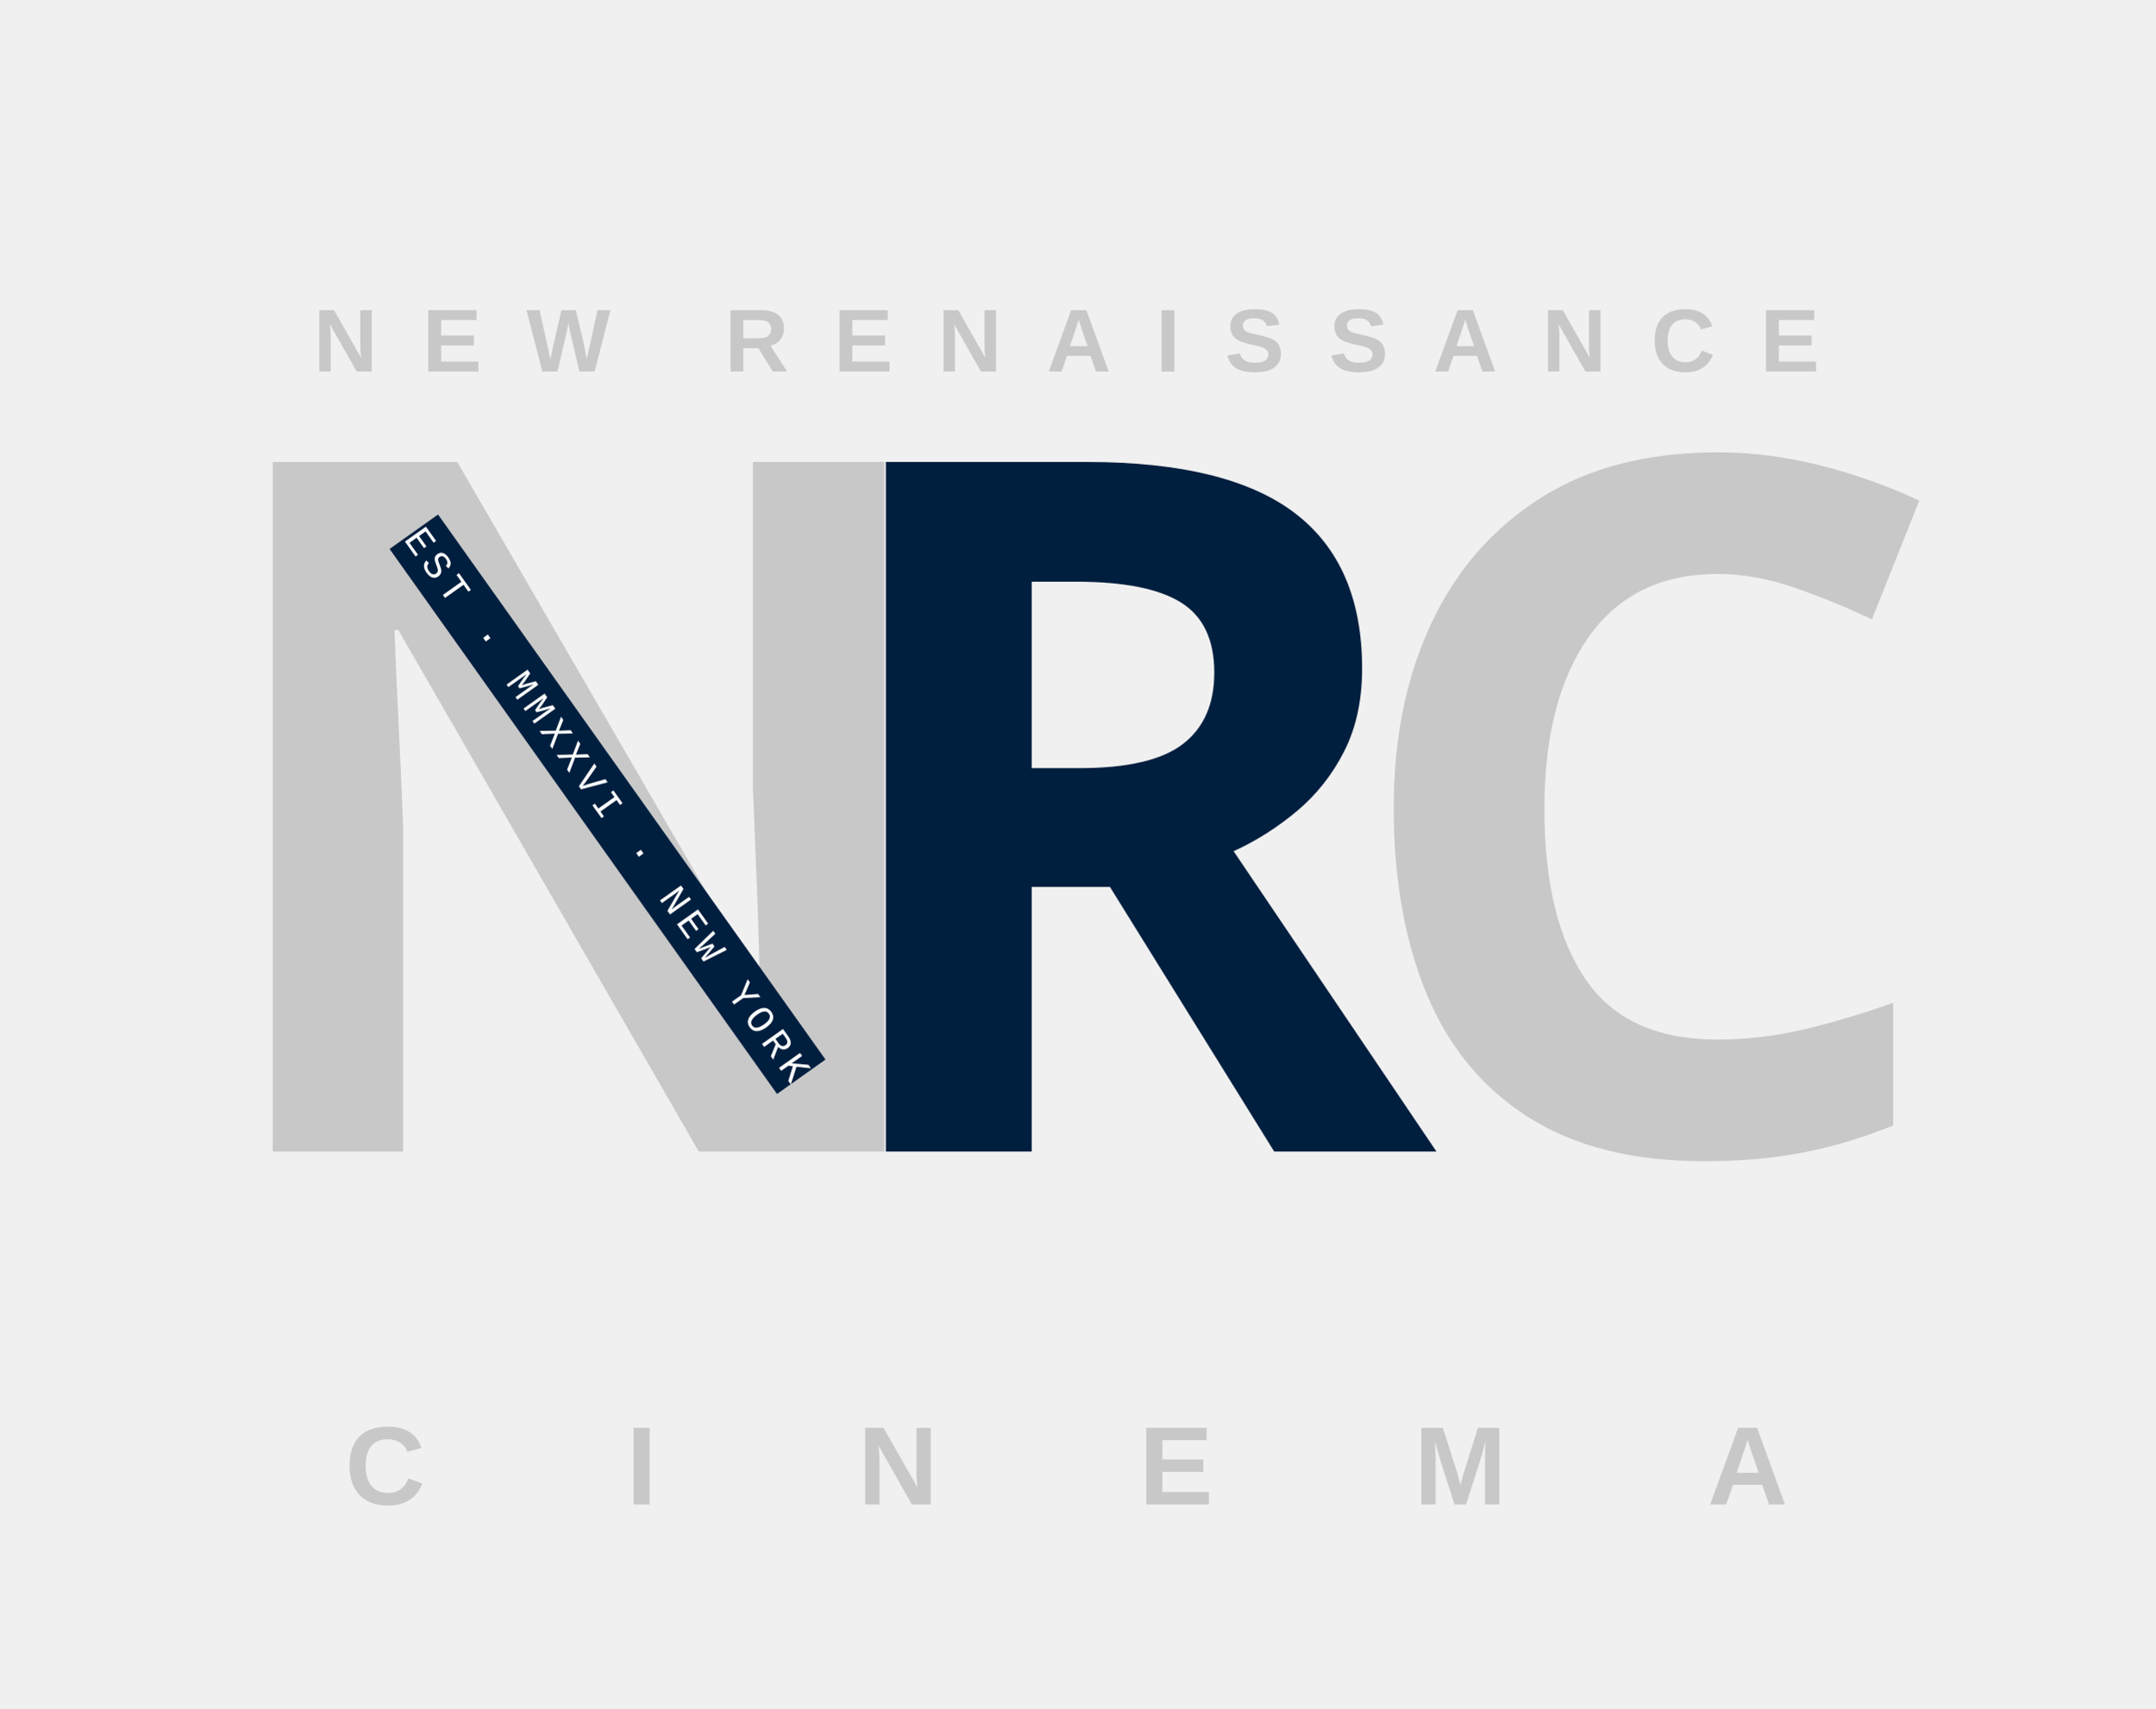
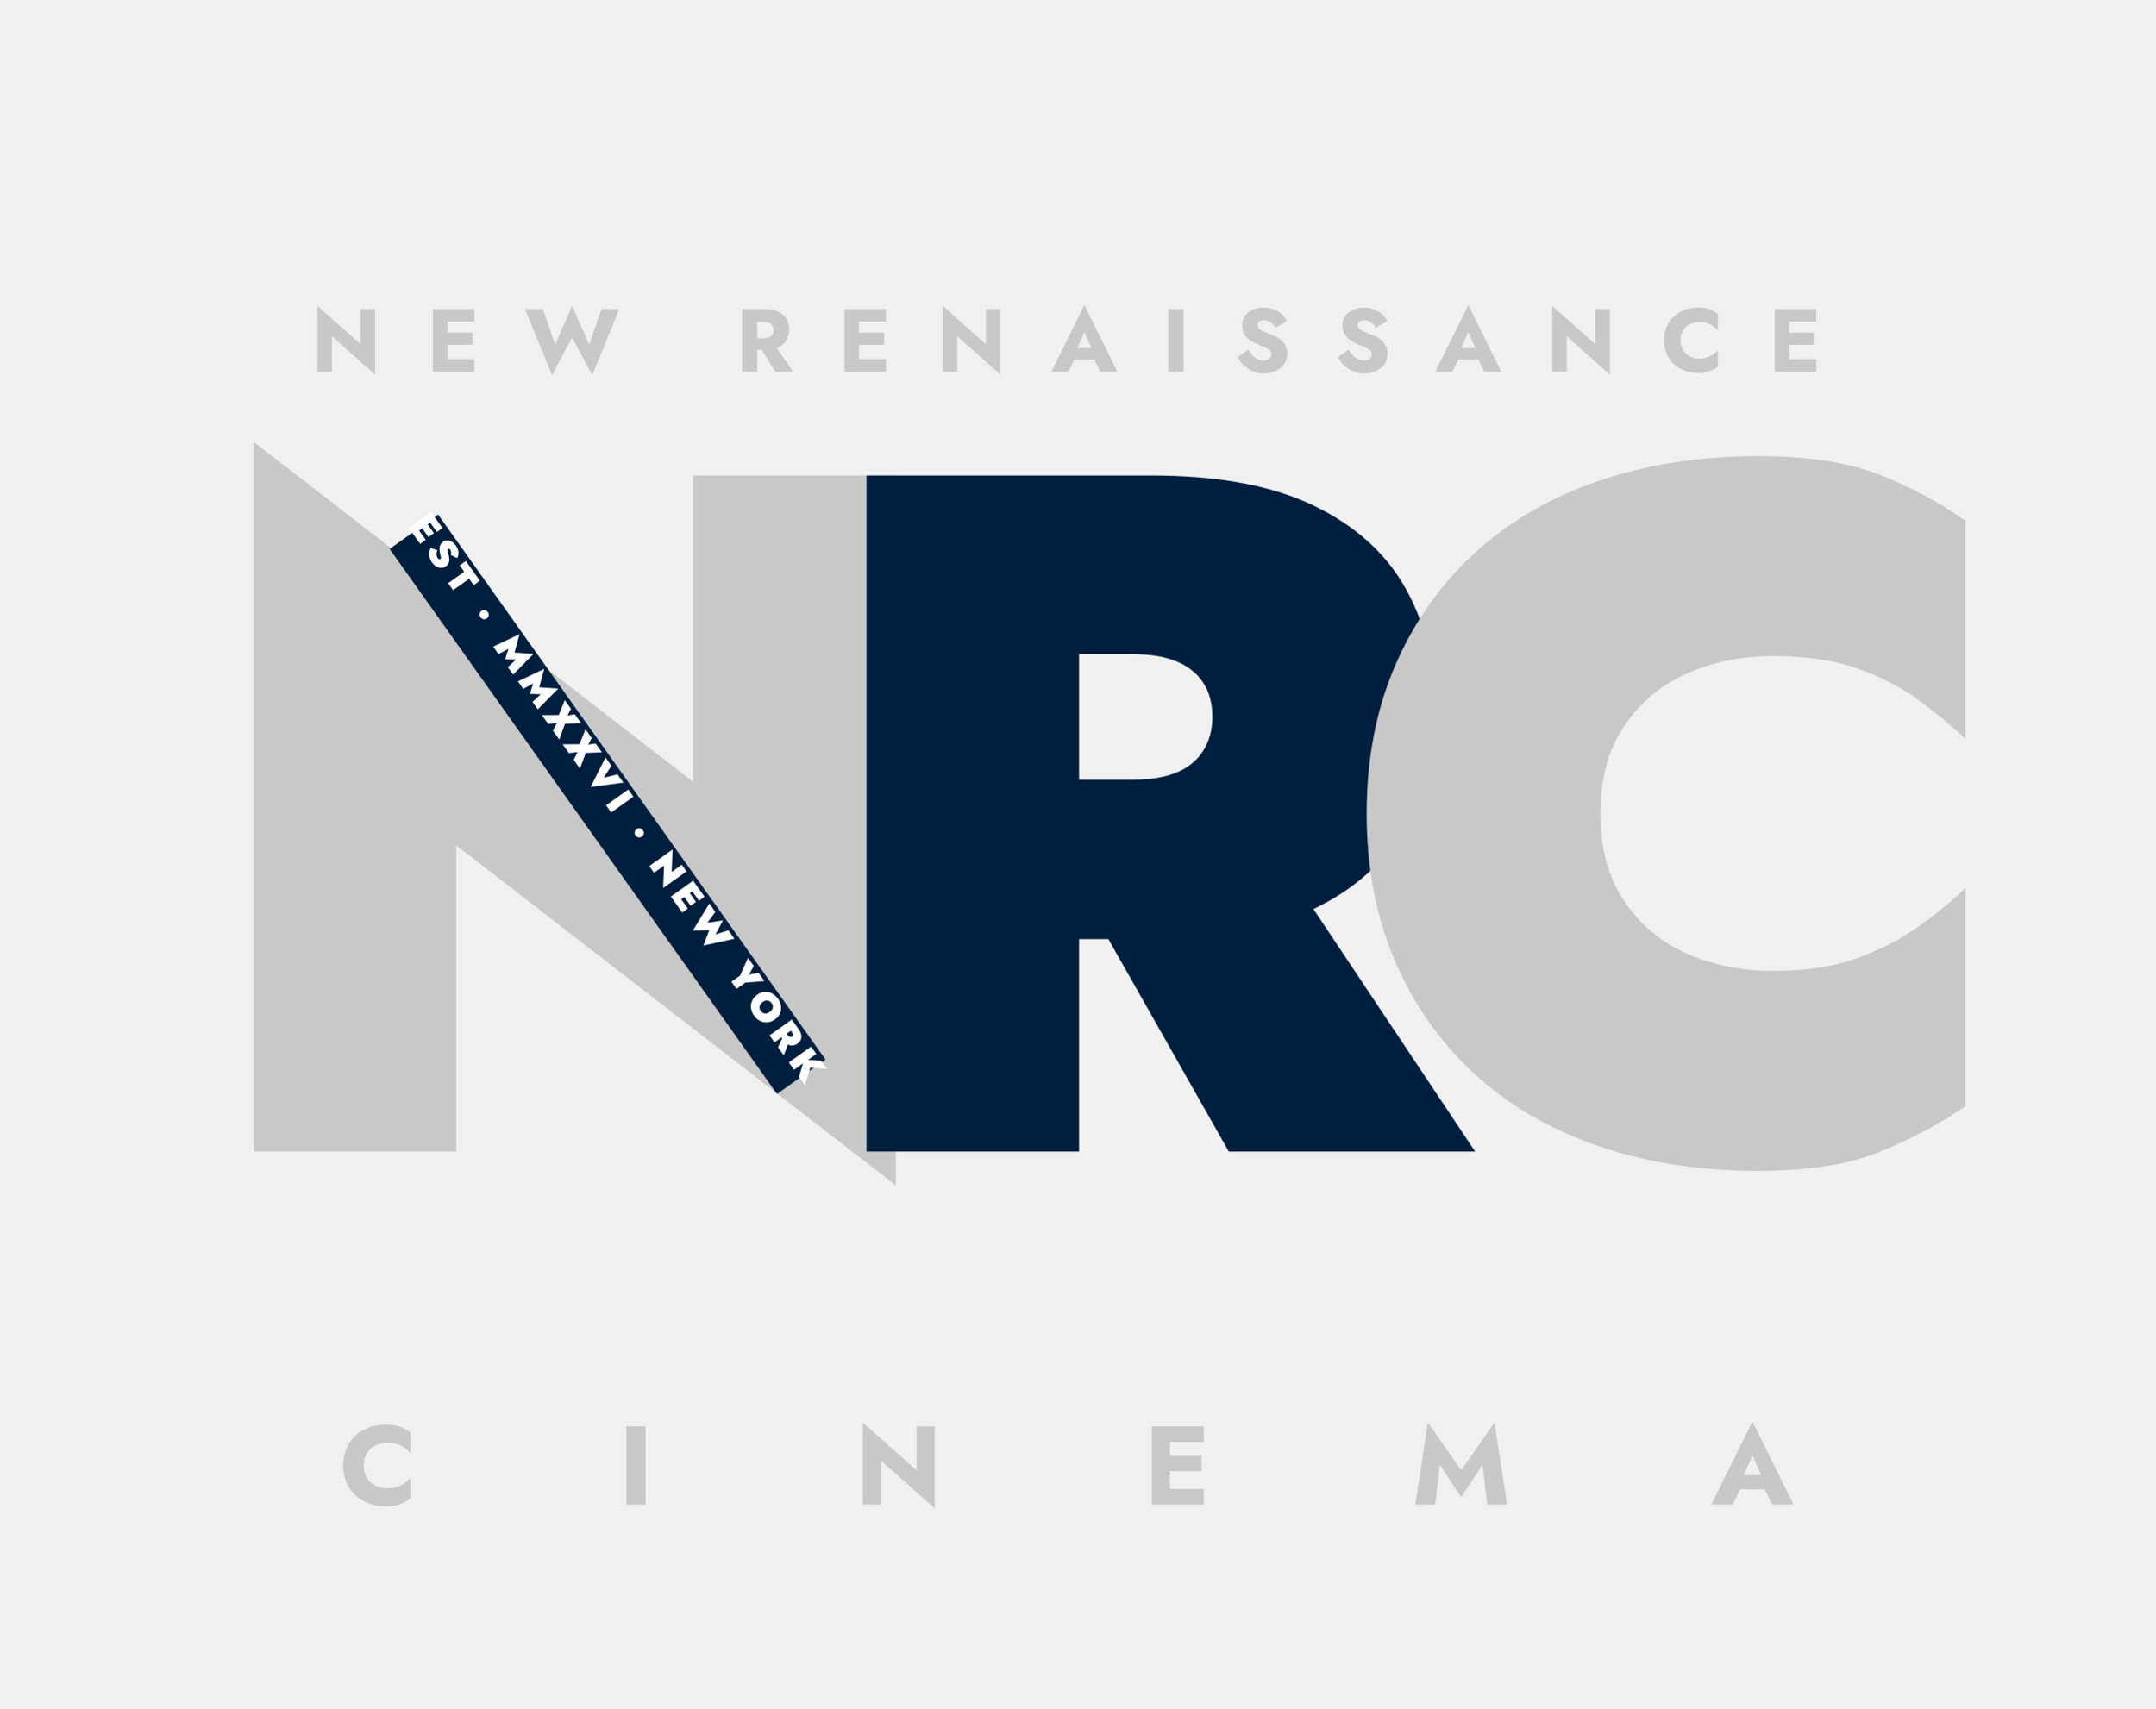
<svg xmlns="http://www.w3.org/2000/svg" viewBox="0 0 580 460" data-om-id="jsx:/https:/019e26d3-009d-7689-8015-d0f0c91b54bf.claudeusercontent.com/v1/design/projects/019e26d3-009d-7689-8015-d0f0c91b54bf/serve/logos.jsx:3567:77:5">
-   <text x="287" y="100" font-family="'Futura Std', Futura, Arial, sans-serif" font-weight="700" font-size="24" letter-spacing="12" text-anchor="middle" fill="#C8C8C8" data-om-id="jsx:/https:/019e26d3-009d-7689-8015-d0f0c91b54bf.claudeusercontent.com/v1/design/projects/019e26d3-009d-7689-8015-d0f0c91b54bf/serve/logos.jsx:2507:56:7">NEW RENAISSANCE</text>
-   <g font-family="'Futura Std', Futura, 'Arial Black', sans-serif" font-weight="900" data-om-id="jsx:/https:/019e26d3-009d-7689-8015-d0f0c91b54bf.claudeusercontent.com/v1/design/projects/019e26d3-009d-7689-8015-d0f0c91b54bf/serve/logos.jsx:2723:60:7">
-     <text x="50" y="310" font-size="260" letter-spacing="-10" fill="#C8C8C8" data-om-id="jsx:/https:/019e26d3-009d-7689-8015-d0f0c91b54bf.claudeusercontent.com/v1/design/projects/019e26d3-009d-7689-8015-d0f0c91b54bf/serve/logos.jsx:2772:61:9">N</text>
-     <text x="215" y="310" font-size="260" letter-spacing="-10" fill="#001F3F" data-om-id="jsx:/https:/019e26d3-009d-7689-8015-d0f0c91b54bf.claudeusercontent.com/v1/design/projects/019e26d3-009d-7689-8015-d0f0c91b54bf/serve/logos.jsx:2884:62:9">R</text>
-     <text x="360" y="310" font-size="260" letter-spacing="-10" fill="#C8C8C8" data-om-id="jsx:/https:/019e26d3-009d-7689-8015-d0f0c91b54bf.claudeusercontent.com/v1/design/projects/019e26d3-009d-7689-8015-d0f0c91b54bf/serve/logos.jsx:2995:63:9">C</text>
+   <g fill="#C8C8C8">
+     <path d="M97.044 83.2V92.662L85.443 82.36V100.0H89.347V90.538L100.949 100.84V83.2Z" />
+     <path d="M119.193 100.0H127.665V96.663H119.193ZM119.193 86.537H127.665V83.2H119.193ZM119.193 92.809H127.185V89.547H119.193ZM116.499 83.2V100.0H120.403V83.2Z" />
+     <path d="M158.579 92.786 153.975 82.36 149.407 92.786 146.106 83.2H141.291L148.562 100.989L153.975 90.856L159.388 100.989L166.659 83.2H161.843Z" />
+     <path d="M203.924 92.391 208.64 100.0H213.397L208.143 92.391ZM199.731 83.2V100.0H203.784V83.2ZM202.276 86.64H205.559Q206.385 86.64 206.967 86.898Q207.549 87.155 207.868 87.644Q208.187 88.133 208.187 88.837Q208.187 89.526 207.868 90.022Q207.549 90.518 206.967 90.775Q206.385 91.033 205.559 91.033H202.276V94.175H205.857Q208.011 94.175 209.459 93.481Q210.907 92.787 211.648 91.542Q212.389 90.298 212.389 88.687Q212.389 87.053 211.648 85.82Q210.907 84.588 209.459 83.894Q208.011 83.2 205.857 83.2H202.276Z" />
+     <path d="M229.953 100.0H238.425V96.663H229.953ZM229.953 86.537H238.425V83.2H229.953ZM229.953 92.809H237.945V89.547H229.953ZM227.259 83.2V100.0H231.163V83.2Z" />
+     <path d="M265.332 83.2V92.662L253.731 82.36V100.0H257.635V90.538L269.237 100.84V83.2Z" />
+     <path d="M287.439 96.75H296.319L296.046 93.666H287.711ZM291.831 89.378 294.204 94.819 294.053 95.851 296.083 100.0H300.675L291.831 82.136L282.987 100.0H287.578L289.657 95.692L289.476 94.783Z" />
+     <path d="M314.427 83.2V100.0H318.555V83.2Z" />
+     <path d="M335.954 94.107 333.129 96.135Q333.696 97.344 334.728 98.353Q335.761 99.362 337.163 99.95Q338.566 100.538 340.202 100.538Q341.389 100.538 342.5 100.187Q343.61 99.836 344.491 99.168Q345.373 98.499 345.889 97.499Q346.406 96.499 346.406 95.216Q346.406 94.169 346.073 93.356Q345.74 92.543 345.148 91.917Q344.557 91.292 343.783 90.841Q343.009 90.39 342.129 90.075Q340.963 89.661 340.133 89.294Q339.304 88.927 338.862 88.503Q338.42 88.079 338.42 87.502Q338.42 86.94 338.872 86.571Q339.325 86.201 340.185 86.201Q340.841 86.201 341.399 86.451Q341.956 86.701 342.428 87.144Q342.901 87.588 343.258 88.197L346.352 86.473Q345.914 85.6 345.097 84.759Q344.28 83.917 343.051 83.364Q341.823 82.811 340.127 82.811Q338.502 82.811 337.174 83.382Q335.846 83.954 335.058 85.027Q334.27 86.101 334.27 87.602Q334.27 88.829 334.729 89.71Q335.188 90.592 335.892 91.199Q336.595 91.806 337.37 92.191Q338.146 92.577 338.755 92.808Q339.968 93.263 340.709 93.616Q341.449 93.969 341.79 94.372Q342.132 94.776 342.132 95.412Q342.132 96.191 341.555 96.629Q340.977 97.067 340.081 97.067Q339.237 97.067 338.482 96.71Q337.727 96.352 337.099 95.681Q336.47 95.01 335.954 94.107Z" />
+     <path d="M362.954 94.107 360.129 96.135Q360.696 97.344 361.728 98.353Q362.761 99.362 364.163 99.95Q365.566 100.538 367.202 100.538Q368.389 100.538 369.5 100.187Q370.61 99.836 371.491 99.168Q372.373 98.499 372.889 97.499Q373.406 96.499 373.406 95.216Q373.406 94.169 373.073 93.356Q372.74 92.543 372.148 91.917Q371.557 91.292 370.783 90.841Q370.009 90.39 369.129 90.075Q367.963 89.661 367.133 89.294Q366.304 88.927 365.862 88.503Q365.42 88.079 365.42 87.502Q365.42 86.94 365.872 86.571Q366.325 86.201 367.185 86.201Q367.841 86.201 368.399 86.451Q368.956 86.701 369.428 87.144Q369.901 87.588 370.258 88.197L373.352 86.473Q372.914 85.6 372.097 84.759Q371.28 83.917 370.051 83.364Q368.823 82.811 367.127 82.811Q365.502 82.811 364.174 83.382Q362.846 83.954 362.058 85.027Q361.27 86.101 361.27 87.602Q361.27 88.829 361.729 89.71Q362.188 90.592 362.892 91.199Q363.595 91.806 364.37 92.191Q365.146 92.577 365.755 92.808Q366.968 93.263 367.709 93.616Q368.449 93.969 368.79 94.372Q369.132 94.776 369.132 95.412Q369.132 96.191 368.555 96.629Q367.977 97.067 367.081 97.067Q366.237 97.067 365.482 96.71Q364.727 96.352 364.099 95.681Q363.47 95.01 362.954 94.107Z" />
+     <path d="M390.759 96.75H399.639L399.366 93.666H391.031ZM395.151 89.378 397.524 94.819 397.373 95.851 399.403 100.0H403.995L395.151 82.136L386.307 100.0H390.898L392.977 95.692L392.796 94.783Z" />
+     <path d="M429.348 83.2V92.662L417.747 82.36V100.0H421.651V90.538L433.253 100.84V83.2Z" />
+     <path d="M452.27 91.6Q452.27 90.05 452.967 88.946Q453.664 87.843 454.804 87.257Q455.944 86.67 457.302 86.67Q458.502 86.67 459.416 86.975Q460.33 87.279 461.049 87.791Q461.768 88.303 462.314 88.898V84.51Q461.303 83.723 460.107 83.267Q458.911 82.811 457.063 82.811Q455.043 82.811 453.347 83.439Q451.652 84.068 450.425 85.239Q449.199 86.411 448.521 88.025Q447.843 89.639 447.843 91.6Q447.843 93.561 448.521 95.175Q449.199 96.789 450.425 97.961Q451.652 99.132 453.347 99.761Q455.043 100.389 457.063 100.389Q458.911 100.389 460.107 99.926Q461.303 99.462 462.314 98.69V94.302Q461.768 94.897 461.049 95.401Q460.33 95.906 459.416 96.218Q458.502 96.53 457.302 96.53Q455.944 96.53 454.804 95.943Q453.664 95.357 452.967 94.249Q452.27 93.141 452.27 91.6Z" />
+     <path d="M480.321 100.0H488.793V96.663H480.321ZM480.321 86.537H488.793V83.2H480.321ZM480.321 92.809H488.313V89.547H480.321ZM477.627 83.2V100.0H481.531V83.2Z" />
  </g>
-   <text x="287" y="405" font-family="'Futura Std', Futura, Arial, sans-serif" font-weight="700" font-size="30" letter-spacing="54" text-anchor="middle" fill="#C8C8C8" data-om-id="jsx:/https:/019e26d3-009d-7689-8015-d0f0c91b54bf.claudeusercontent.com/v1/design/projects/019e26d3-009d-7689-8015-d0f0c91b54bf/serve/logos.jsx:3174:67:7">CINEMA</text>
+   <g font-weight="900" data-om-id="jsx:/https:/019e26d3-009d-7689-8015-d0f0c91b54bf.claudeusercontent.com/v1/design/projects/019e26d3-009d-7689-8015-d0f0c91b54bf/serve/logos.jsx:2723:60:7">
+     <g fill="#C8C8C8">
+       <path d="M186.5 128.0V210.42L68.2 118.9V310.0H122.8V227.58L241.1 319.1V128.0Z" />
+     </g>
+     <g fill="#001F3F">
+       <path d="M286.5 232.0 330.7 310.0H397.0L345.0 232.0ZM233.2 128.0V310.0H290.4V128.0ZM270.12 176.1H304.7Q311.98 176.1 316.66 178.05Q321.34 180.0 323.81 183.77Q326.28 187.54 326.28 193.0Q326.28 198.2 323.81 202.1Q321.34 206.0 316.66 207.95Q311.98 209.9 304.7 209.9H270.12V252.8H309.9Q336.68 252.8 353.45 244.74Q370.22 236.68 378.15 222.51Q386.08 208.34 386.08 190.4Q386.08 172.2 378.15 158.16Q370.22 144.12 353.45 136.06Q336.68 128.0 309.9 128.0H270.12Z" />
+     </g>
+     <g fill="#C8C8C8">
+       <path d="M430.72 219.0Q430.72 204.96 437.09 195.47Q443.46 185.98 453.99 181.3Q464.52 176.62 477.26 176.62Q490.26 176.62 499.62 179.87Q508.98 183.12 516.13 188.32Q523.28 193.52 529.0 198.98V140.22Q518.34 132.68 505.73 127.74Q493.12 122.8 473.1 122.8Q449.44 122.8 429.94 129.56Q410.44 136.32 396.66 149.06Q382.88 161.8 375.34 179.48Q367.8 197.16 367.8 219.0Q367.8 240.84 375.34 258.52Q382.88 276.2 396.66 288.94Q410.44 301.68 429.94 308.44Q449.44 315.2 473.1 315.2Q493.12 315.2 505.73 310.13Q518.34 305.06 529.0 297.78V239.02Q523.28 244.48 516.13 249.55Q508.98 254.62 499.62 258.0Q490.26 261.38 477.26 261.38Q464.52 261.38 453.99 256.7Q443.46 252.02 437.09 242.53Q430.72 233.04 430.72 219.0Z" />
+     </g>
+   </g>
+   <g fill="#C8C8C8">
+     <path d="M97.887 394.5Q97.887 392.562 98.758 391.183Q99.63 389.804 101.055 389.071Q102.48 388.338 104.177 388.338Q105.677 388.338 106.82 388.719Q107.962 389.099 108.861 389.739Q109.76 390.379 110.442 391.122V385.637Q109.178 384.654 107.684 384.084Q106.189 383.514 103.879 383.514Q101.353 383.514 99.234 384.299Q97.115 385.085 95.581 386.549Q94.048 388.014 93.201 390.031Q92.354 392.048 92.354 394.5Q92.354 396.952 93.201 398.969Q94.048 400.986 95.581 402.451Q97.115 403.915 99.234 404.701Q101.353 405.486 103.879 405.486Q106.189 405.486 107.684 404.907Q109.178 404.328 110.442 403.363V397.878Q109.76 398.621 108.861 399.252Q107.962 399.882 106.82 400.272Q105.677 400.662 104.177 400.662Q102.48 400.662 101.055 399.929Q99.63 399.196 98.758 397.811Q97.887 396.427 97.887 394.5Z" />
+     <path d="M168.584 384.0V405.0H173.743V384.0Z" />
+     <path d="M246.685 384.0V395.827L232.184 382.95V405.0H237.064V393.173L251.566 406.05V384.0Z" />
+     <path d="M313.371 405.0H323.961V400.829H313.371ZM313.371 388.171H323.961V384.0H313.371ZM313.371 396.012H323.361V391.934H313.371ZM310.004 384.0V405.0H314.884V384.0Z" />
+     <path d="M387.502 394.296 393.242 403.05 398.982 394.296 400.244 405.0H405.59L402.201 382.95L393.242 395.755L384.282 382.95L380.894 405.0H386.24Z" />
+     <path d="M466.139 400.937H477.239L476.898 397.083H466.479ZM471.629 391.723 474.595 398.524 474.406 399.813 476.944 405.0H482.683L471.629 382.67L460.574 405.0H466.313L468.911 399.615L468.685 398.478Z" />
+   </g>
  <g transform="translate(163.5 216.5) rotate(54.6)" data-om-id="jsx:/https:/019e26d3-009d-7689-8015-d0f0c91b54bf.claudeusercontent.com/v1/design/projects/019e26d3-009d-7689-8015-d0f0c91b54bf/serve/logos.jsx:3751:79:7">
    <rect x="-90" y="-8" width="180" height="16" fill="#001F3F" data-om-id="jsx:/https:/019e26d3-009d-7689-8015-d0f0c91b54bf.claudeusercontent.com/v1/design/projects/019e26d3-009d-7689-8015-d0f0c91b54bf/serve/logos.jsx:3844:80:9" />
-     <text x="0" y="0.5" text-anchor="middle" dominant-baseline="middle" font-family="'Share Tech Mono', 'Courier New', monospace" font-size="10.5" letter-spacing="1.6" fill="#FFFFFF" data-om-id="jsx:/https:/019e26d3-009d-7689-8015-d0f0c91b54bf.claudeusercontent.com/v1/design/projects/019e26d3-009d-7689-8015-d0f0c91b54bf/serve/logos.jsx:3931:81:9">EST · MMXXVI · NEW YORK</text>
+     <g fill="#FFFFFF">
+       <path d="M-90.055 0.5H-86.349V-1.338H-90.055ZM-90.055 -5.013H-86.349V-6.85H-90.055ZM-90.055 -2.388H-86.559V-4.173H-90.055ZM-91.651 -6.85V0.5H-89.446V-6.85Z" />
+       <path d="M-82.25 -2.293 -83.804 -1.159Q-83.552 -0.603 -83.058 -0.151Q-82.565 0.3 -81.888 0.558Q-81.21 0.815 -80.423 0.815Q-79.856 0.815 -79.32 0.657Q-78.785 0.5 -78.36 0.196Q-77.934 -0.109 -77.682 -0.576Q-77.43 -1.044 -77.43 -1.653Q-77.43 -2.083 -77.556 -2.435Q-77.682 -2.787 -77.929 -3.07Q-78.176 -3.354 -78.522 -3.569Q-78.869 -3.784 -79.31 -3.942Q-79.74 -4.099 -80.097 -4.22Q-80.454 -4.341 -80.67 -4.482Q-80.885 -4.624 -80.885 -4.845Q-80.885 -5.023 -80.733 -5.107Q-80.58 -5.191 -80.339 -5.191Q-80.139 -5.191 -79.929 -5.118Q-79.719 -5.044 -79.515 -4.892Q-79.31 -4.74 -79.142 -4.477L-77.43 -5.422Q-77.63 -5.8 -78.013 -6.178Q-78.396 -6.556 -78.99 -6.808Q-79.583 -7.06 -80.412 -7.06Q-81.179 -7.06 -81.819 -6.808Q-82.46 -6.556 -82.848 -6.062Q-83.237 -5.569 -83.237 -4.845Q-83.237 -4.288 -83.032 -3.879Q-82.827 -3.469 -82.518 -3.186Q-82.208 -2.902 -81.867 -2.724Q-81.525 -2.545 -81.263 -2.44Q-80.664 -2.209 -80.37 -2.072Q-80.076 -1.936 -79.977 -1.831Q-79.877 -1.726 -79.877 -1.579Q-79.877 -1.338 -80.066 -1.227Q-80.255 -1.117 -80.528 -1.117Q-80.853 -1.117 -81.174 -1.254Q-81.494 -1.39 -81.767 -1.658Q-82.04 -1.925 -82.25 -2.293Z" />
+       <path d="M-75.463 -4.803H-73.363V0.5H-71.053V-4.803H-68.953V-6.85H-75.463Z" />
+       <path d="M-62.078 -2.493Q-62.078 -1.999 -61.731 -1.642Q-61.385 -1.285 -60.839 -1.285Q-60.282 -1.285 -59.941 -1.642Q-59.6 -1.999 -59.6 -2.493Q-59.6 -2.986 -59.941 -3.343Q-60.282 -3.7 -60.839 -3.7Q-61.385 -3.7 -61.731 -3.343Q-62.078 -2.986 -62.078 -2.493Z" />
+       <path d="M-49.564 -2.503 -47.79 -0.182 -46.015 -2.503 -45.637 0.5H-43.17L-44.535 -7.218L-47.79 -3.249L-51.045 -7.218L-52.41 0.5H-49.942Z" />
+       <path d="M-38.094 -2.503 -36.32 -0.182 -34.545 -2.503 -34.167 0.5H-31.7L-33.065 -7.218L-36.32 -3.249L-39.575 -7.218L-40.94 0.5H-38.472Z" />
+       <path d="M-24.797 -6.85 -25.732 -5.076 -26.635 -6.85H-29.522L-27.181 -3.217L-29.785 0.5H-26.897L-25.753 -1.558L-24.64 0.5H-21.752L-24.293 -3.217L-21.91 -6.85Z" />
+       <path d="M-15.165 -6.85 -16.099 -5.076 -17.002 -6.85H-19.89L-17.548 -3.217L-20.152 0.5H-17.265L-16.12 -1.558L-15.007 0.5H-12.12L-14.661 -3.217L-12.277 -6.85Z" />
+       <path d="M-6.425 -3.259 -7.842 -6.85H-10.572L-6.425 1.025L-2.277 -6.85H-5.007Z" />
+       <path d="M0.005 -6.85V0.5H2.368V-6.85Z" />
+       <path d="M9.978 -2.493Q9.978 -1.999 10.324 -1.642Q10.671 -1.285 11.217 -1.285Q11.773 -1.285 12.114 -1.642Q12.456 -1.999 12.456 -2.493Q12.456 -2.986 12.114 -3.343Q11.773 -3.7 11.217 -3.7Q10.671 -3.7 10.324 -3.343Q9.978 -2.986 9.978 -2.493Z" />
+       <path d="M24.843 -6.85V-3.522L20.066 -7.218V0.5H22.271V-2.829L27.048 0.868V-6.85Z" />
+       <path d="M31.714 0.5H35.421V-1.338H31.714ZM31.714 -5.013H35.421V-6.85H31.714ZM31.714 -2.388H35.211V-4.173H31.714ZM30.118 -6.85V0.5H32.323V-6.85Z" />
+       <path d="M45.389 -3.396 43.478 -7.218 41.567 -3.396 40.433 -6.85H37.651L41.011 0.973L43.478 -2.682L45.946 0.973L49.306 -6.85H46.523Z" />
+       <path d="M60.591 -6.85 59.436 -4.477 58.281 -6.85H55.603L58.26 -2.367V0.5H60.622V-2.388L63.268 -6.85Z" />
+       <path d="M67.577 -3.175Q67.577 -3.721 67.777 -4.125Q67.976 -4.53 68.344 -4.755Q68.711 -4.981 69.226 -4.981Q69.772 -4.981 70.134 -4.755Q70.496 -4.53 70.685 -4.125Q70.874 -3.721 70.874 -3.175Q70.874 -2.64 70.675 -2.23Q70.475 -1.821 70.108 -1.595Q69.74 -1.369 69.226 -1.369Q68.711 -1.369 68.344 -1.595Q67.976 -1.821 67.777 -2.23Q67.577 -2.64 67.577 -3.175ZM65.131 -3.175Q65.131 -2.293 65.43 -1.563Q65.729 -0.834 66.275 -0.298Q66.821 0.237 67.572 0.526Q68.323 0.815 69.226 0.815Q70.129 0.815 70.879 0.526Q71.63 0.237 72.176 -0.298Q72.722 -0.834 73.021 -1.563Q73.321 -2.293 73.321 -3.175Q73.321 -4.057 73.016 -4.771Q72.712 -5.485 72.155 -6Q71.599 -6.514 70.853 -6.787Q70.108 -7.06 69.226 -7.06Q68.365 -7.06 67.619 -6.787Q66.874 -6.514 66.317 -6Q65.761 -5.485 65.446 -4.771Q65.131 -4.057 65.131 -3.175Z" />
+       <path d="M78.123 -2.65 79.908 0.5H82.586L80.486 -2.65ZM75.971 -6.85V0.5H78.281V-6.85ZM77.462 -4.908H78.858Q79.152 -4.908 79.341 -4.829Q79.53 -4.75 79.63 -4.598Q79.73 -4.446 79.73 -4.225Q79.73 -4.015 79.63 -3.858Q79.53 -3.7 79.341 -3.621Q79.152 -3.543 78.858 -3.543H77.462V-1.81H79.068Q80.15 -1.81 80.827 -2.136Q81.504 -2.461 81.824 -3.033Q82.145 -3.606 82.145 -4.33Q82.145 -5.065 81.824 -5.632Q81.504 -6.199 80.827 -6.525Q80.15 -6.85 79.068 -6.85H77.462Z" />
+       <path d="M84.921 -6.85V0.5H87.336V-6.85ZM89.593 -6.85 86.674 -3.333 89.646 0.5H92.439L89.415 -3.406L92.281 -6.85Z" />
+     </g>
  </g>
</svg>
